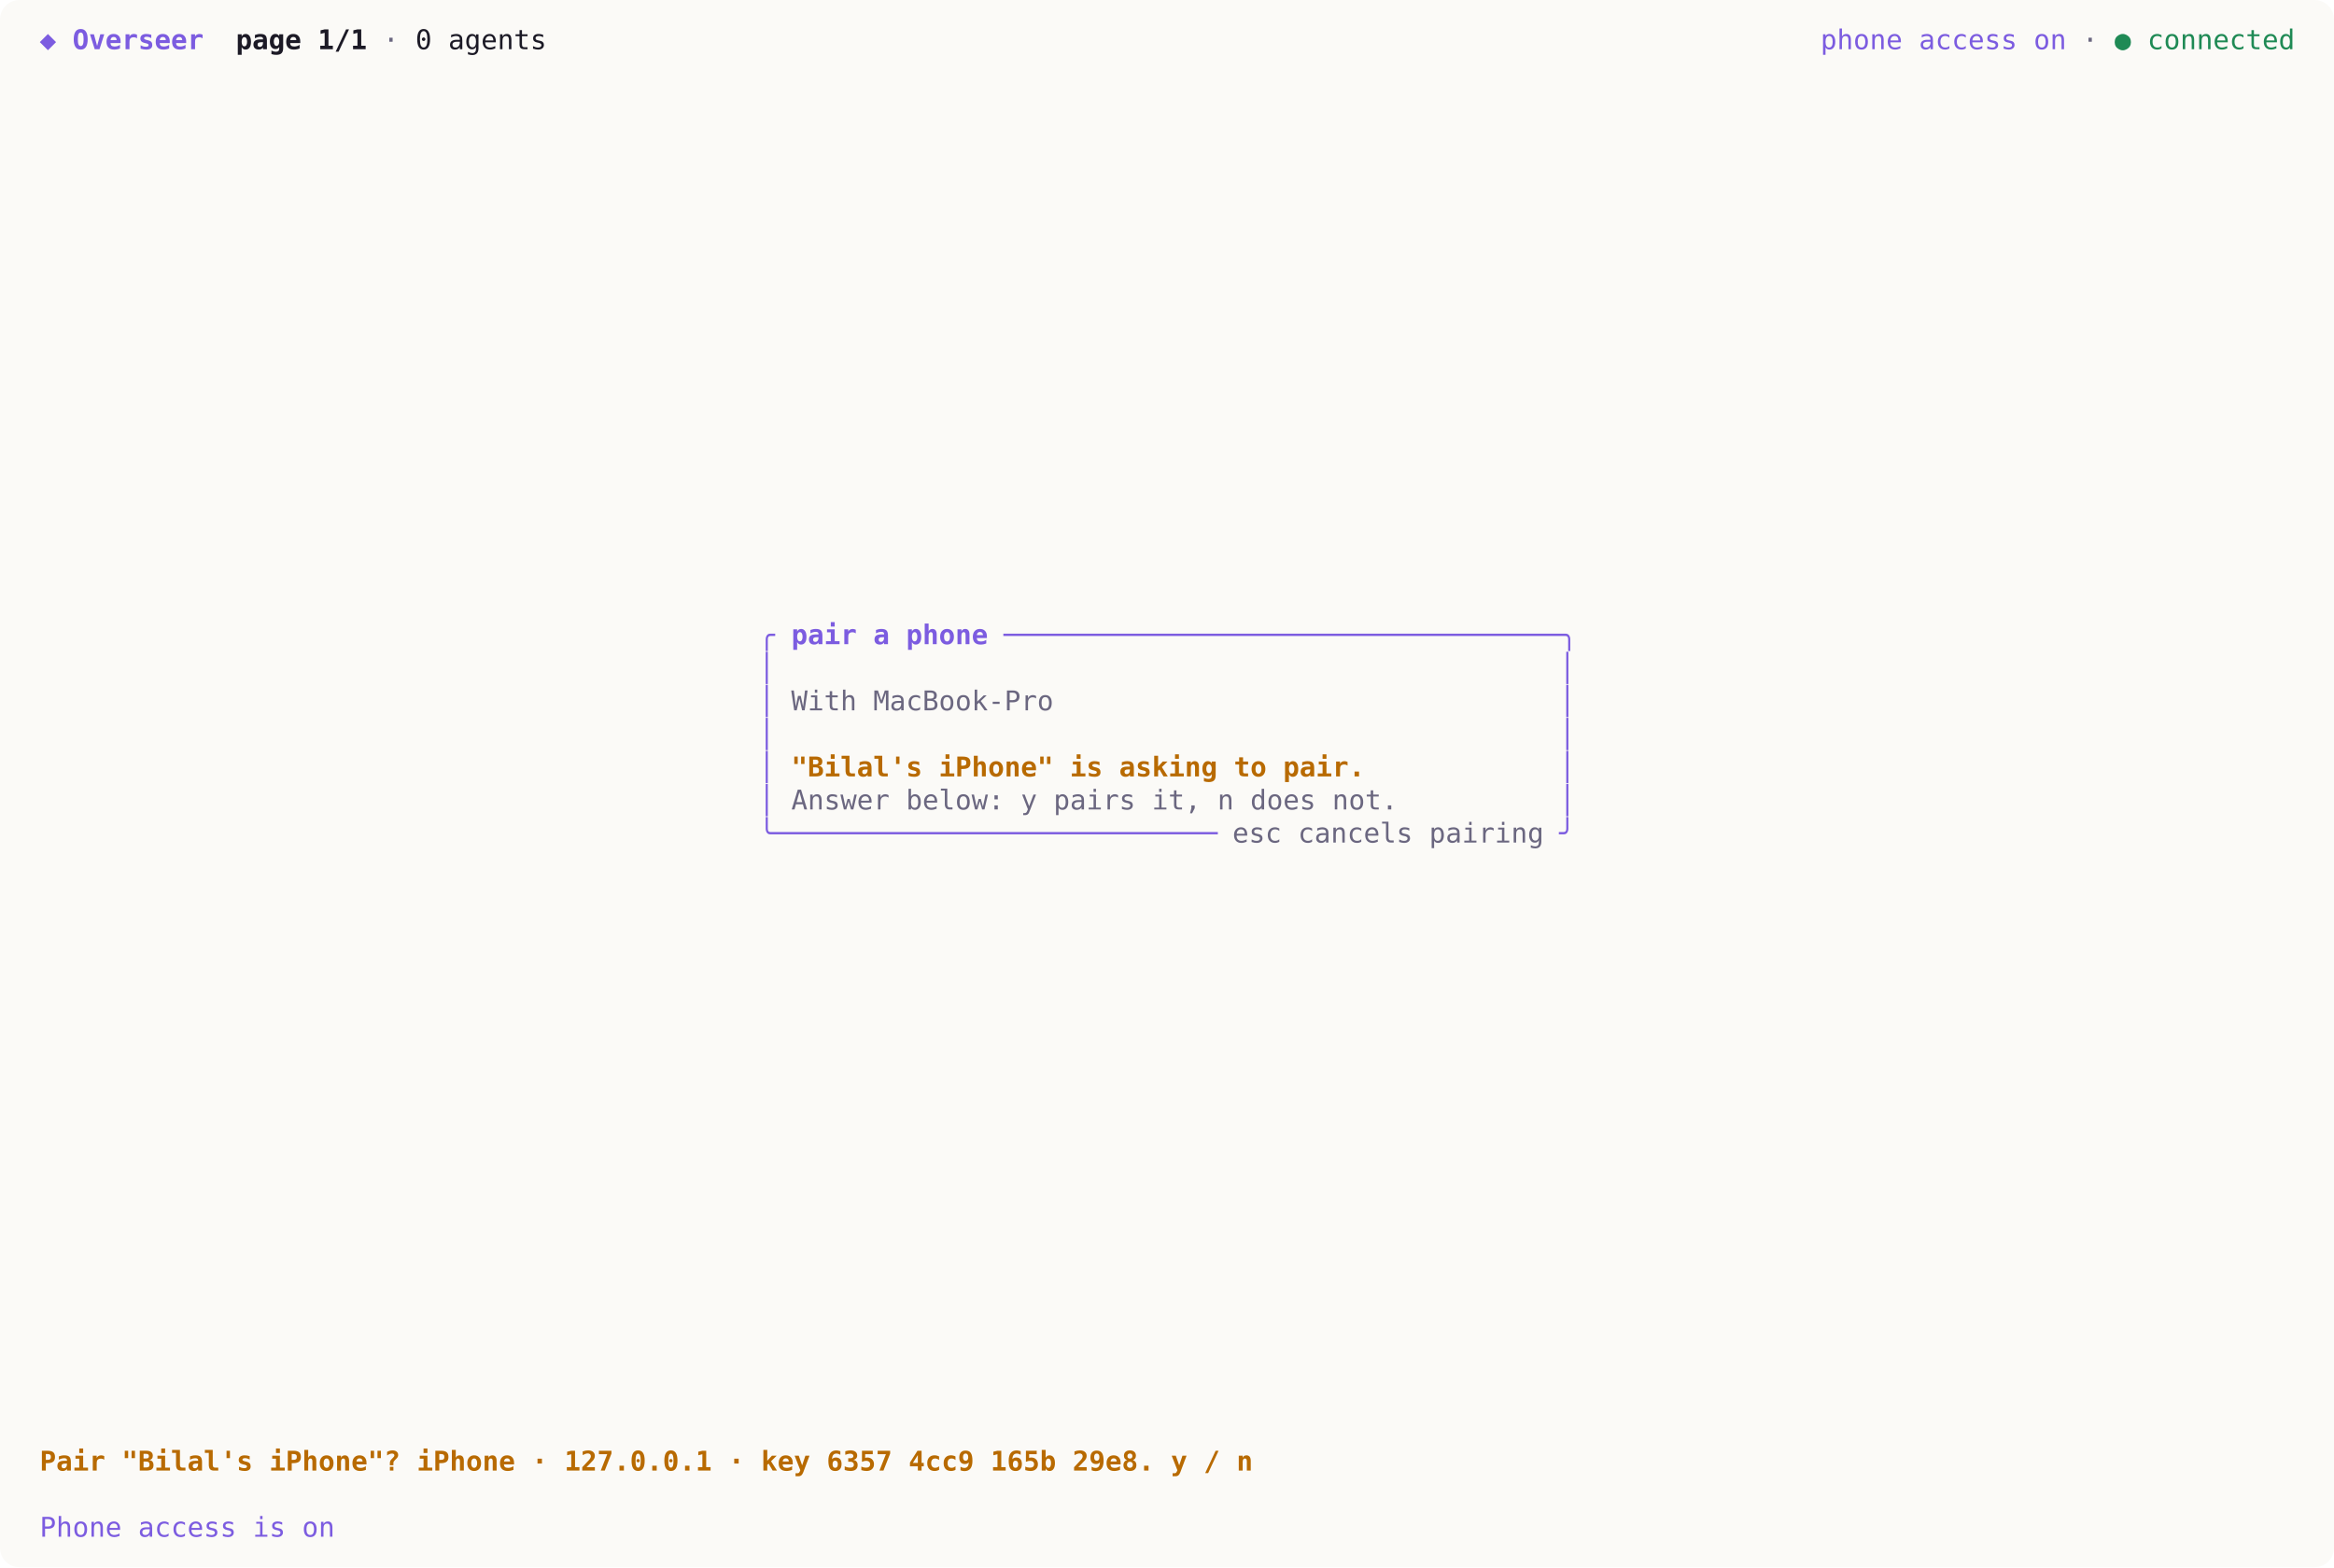
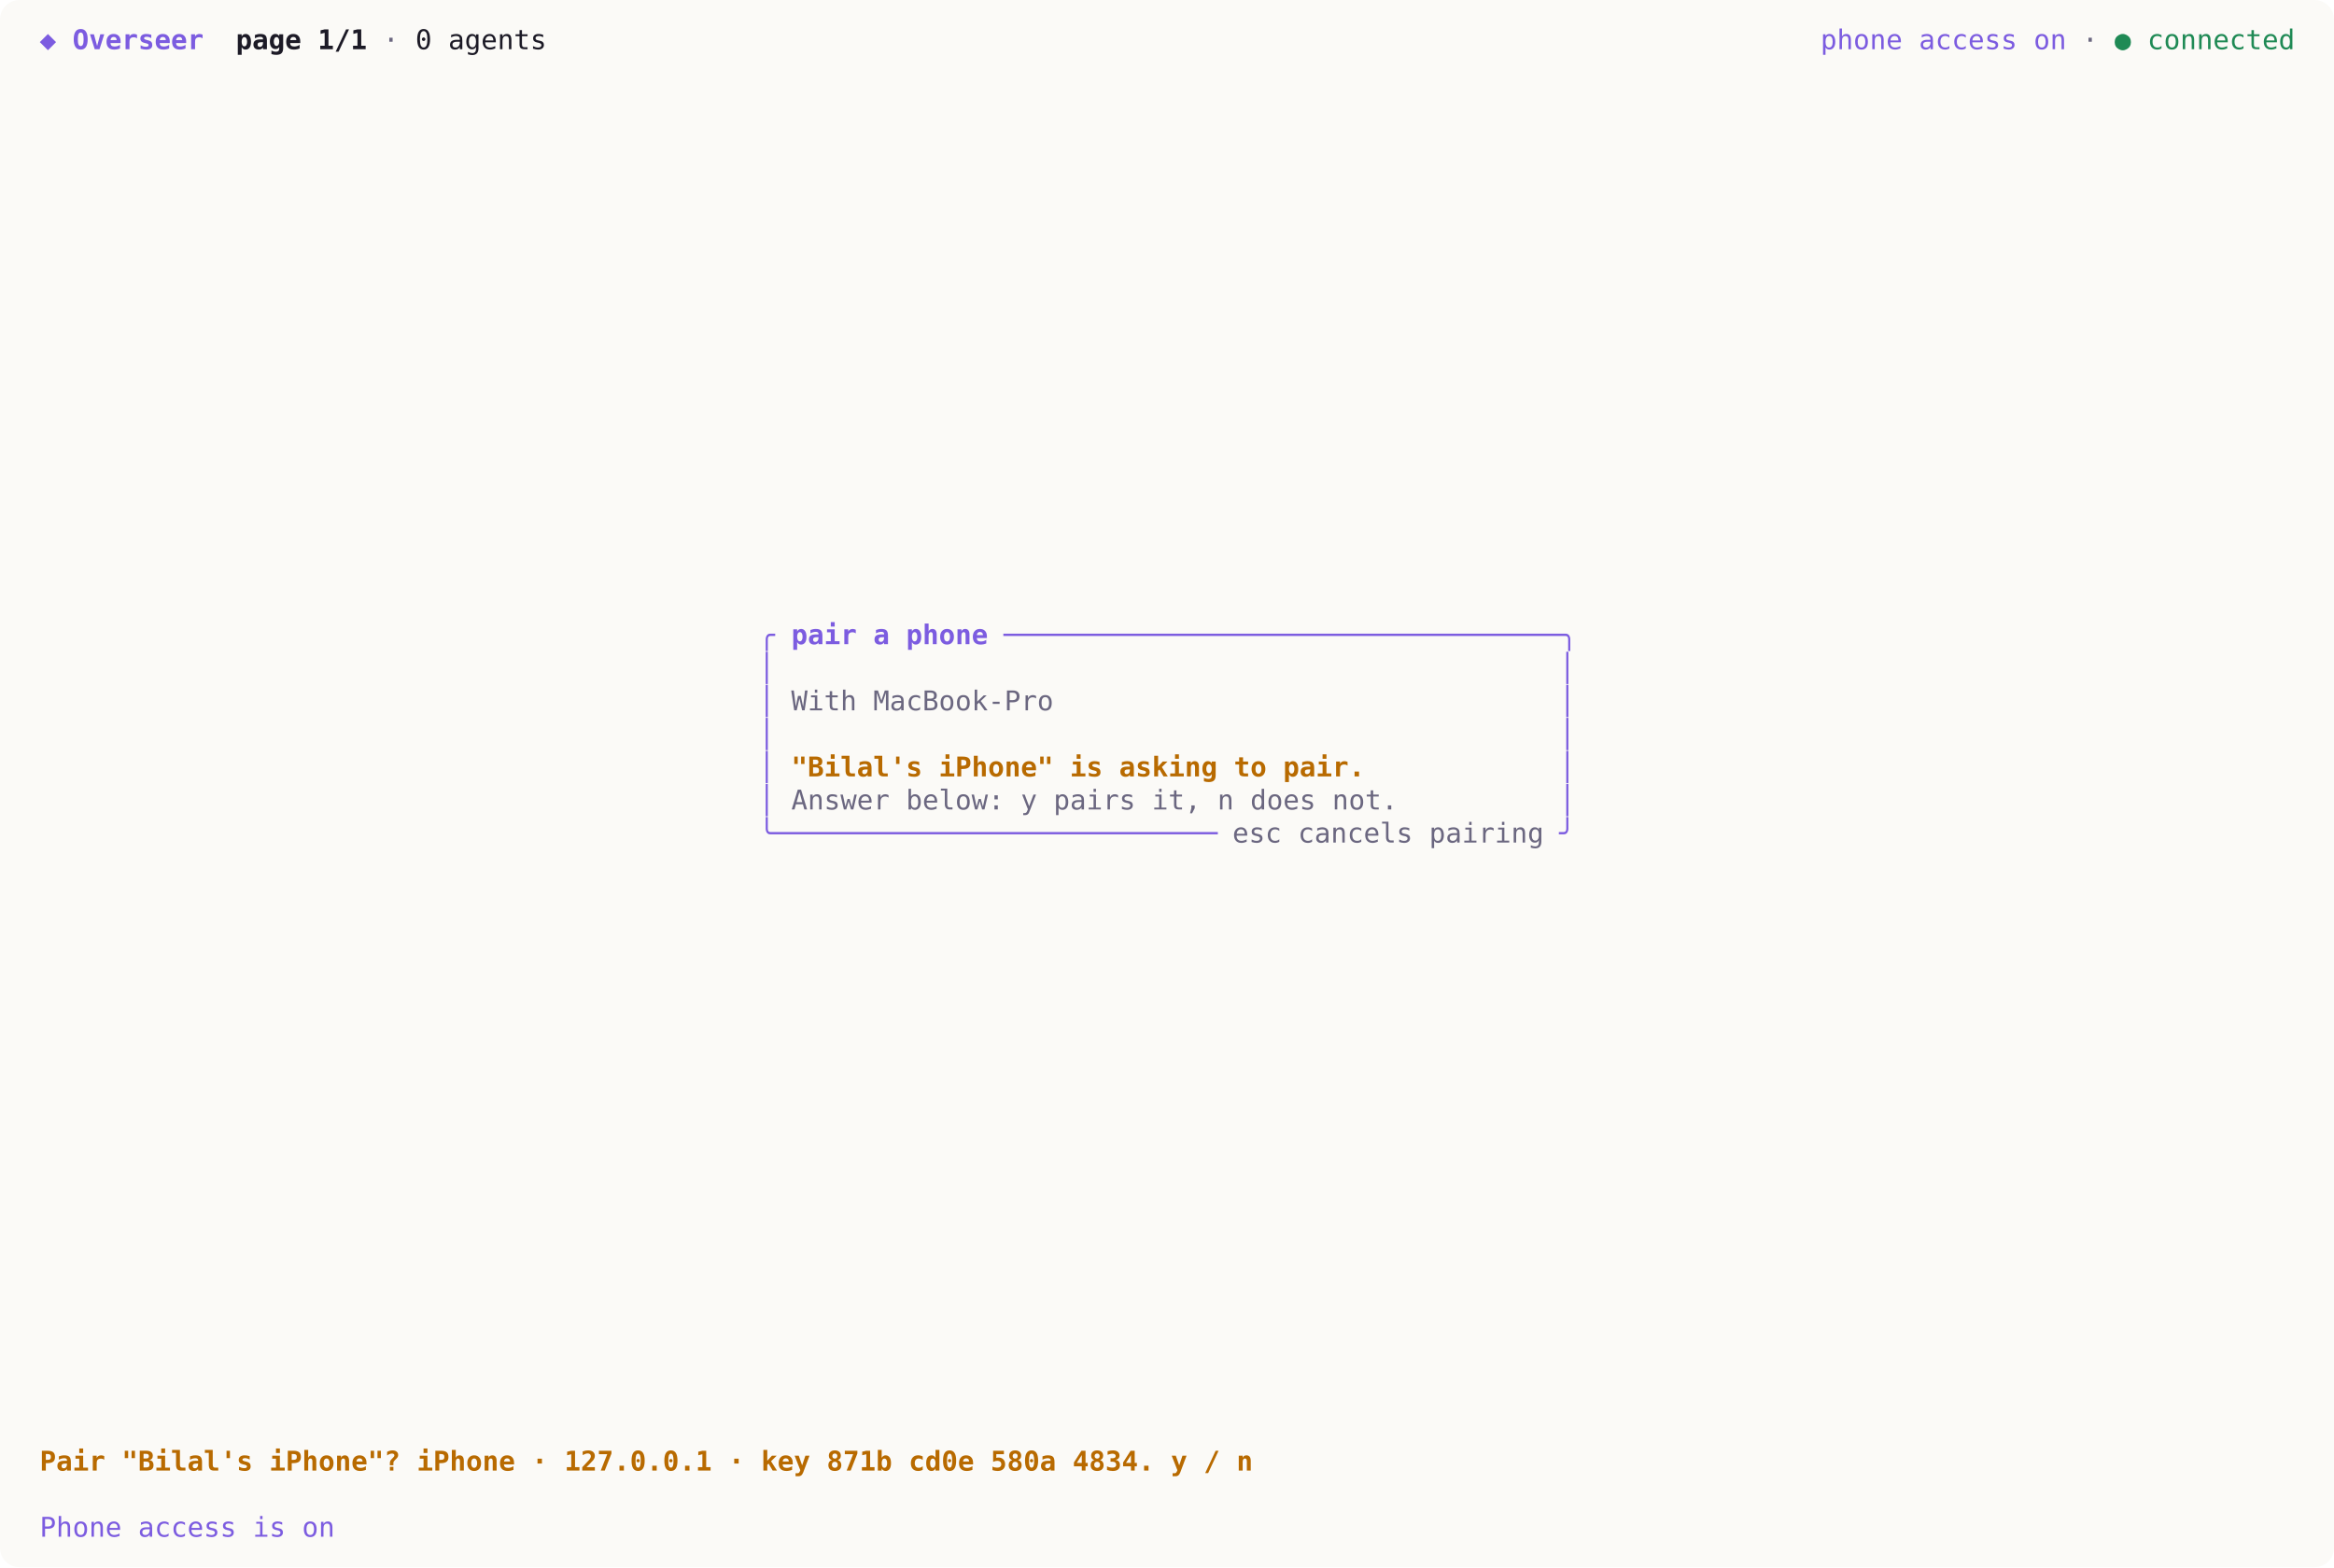
<svg xmlns="http://www.w3.org/2000/svg" width="1200" height="806" viewBox="0 0 1200 806">
  <rect width="100%" height="100%" rx="10" fill="#fbfaf7" />
  <g font-family="ui-monospace, SFMono-Regular, Menlo, monospace" font-size="14">
    <text x="12.0" y="25.3" textLength="100.8" lengthAdjust="spacingAndGlyphs" fill="#7c5ce0" font-weight="700" xml:space="preserve"> ◆ Overseer </text>
    <text x="112.8" y="25.3" textLength="84.0" lengthAdjust="spacingAndGlyphs" fill="#1c1a26" font-weight="700" xml:space="preserve"> page 1/1 </text>
    <text x="196.8" y="25.3" textLength="16.8" lengthAdjust="spacingAndGlyphs" fill="#6b6780" xml:space="preserve">· </text>
    <text x="213.6" y="25.3" textLength="722.4" lengthAdjust="spacingAndGlyphs" fill="#1c1a26" xml:space="preserve">0 agents                                                                              </text>
    <text x="936.0" y="25.3" textLength="126.0" lengthAdjust="spacingAndGlyphs" fill="#7c5ce0" xml:space="preserve">phone access on</text>
    <text x="1062.0" y="25.3" textLength="25.2" lengthAdjust="spacingAndGlyphs" fill="#6b6780" xml:space="preserve"> · </text>
    <text x="1087.2" y="25.3" textLength="100.8" lengthAdjust="spacingAndGlyphs" fill="#1f8a55" xml:space="preserve">● connected </text>
    <text x="390.0" y="331.3" textLength="8.4" lengthAdjust="spacingAndGlyphs" fill="#7c5ce0" xml:space="preserve">╭</text>
    <text x="398.4" y="331.3" textLength="117.6" lengthAdjust="spacingAndGlyphs" fill="#7c5ce0" font-weight="700" xml:space="preserve"> pair a phone </text>
    <text x="516.0" y="331.3" textLength="294.0" lengthAdjust="spacingAndGlyphs" fill="#7c5ce0" xml:space="preserve">──────────────────────────────────╮</text>
    <text x="390.0" y="348.3" textLength="8.4" lengthAdjust="spacingAndGlyphs" fill="#7c5ce0" xml:space="preserve">│</text>
    <text x="801.6" y="348.3" textLength="8.4" lengthAdjust="spacingAndGlyphs" fill="#7c5ce0" xml:space="preserve">│</text>
    <text x="390.0" y="365.3" textLength="8.4" lengthAdjust="spacingAndGlyphs" fill="#7c5ce0" xml:space="preserve">│</text>
    <text x="406.8" y="365.3" textLength="134.4" lengthAdjust="spacingAndGlyphs" fill="#6b6780" xml:space="preserve">With MacBook-Pro</text>
    <text x="801.6" y="365.3" textLength="8.4" lengthAdjust="spacingAndGlyphs" fill="#7c5ce0" xml:space="preserve">│</text>
    <text x="390.0" y="382.3" textLength="8.4" lengthAdjust="spacingAndGlyphs" fill="#7c5ce0" xml:space="preserve">│</text>
    <text x="801.6" y="382.3" textLength="8.4" lengthAdjust="spacingAndGlyphs" fill="#7c5ce0" xml:space="preserve">│</text>
    <text x="390.0" y="399.3" textLength="8.4" lengthAdjust="spacingAndGlyphs" fill="#7c5ce0" xml:space="preserve">│</text>
    <text x="406.8" y="399.3" textLength="294.0" lengthAdjust="spacingAndGlyphs" fill="#b86a00" font-weight="700" xml:space="preserve">"Bilal's iPhone" is asking to pair.</text>
    <text x="801.6" y="399.3" textLength="8.4" lengthAdjust="spacingAndGlyphs" fill="#7c5ce0" xml:space="preserve">│</text>
    <text x="390.0" y="416.3" textLength="8.4" lengthAdjust="spacingAndGlyphs" fill="#7c5ce0" xml:space="preserve">│</text>
    <text x="406.8" y="416.3" textLength="310.8" lengthAdjust="spacingAndGlyphs" fill="#6b6780" xml:space="preserve">Answer below: y pairs it, n does not.</text>
    <text x="801.6" y="416.3" textLength="8.4" lengthAdjust="spacingAndGlyphs" fill="#7c5ce0" xml:space="preserve">│</text>
    <text x="390.0" y="433.3" textLength="235.2" lengthAdjust="spacingAndGlyphs" fill="#7c5ce0" xml:space="preserve">╰───────────────────────────</text>
    <text x="625.2" y="433.3" textLength="176.4" lengthAdjust="spacingAndGlyphs" fill="#6b6780" xml:space="preserve"> esc cancels pairing </text>
    <text x="801.6" y="433.3" textLength="8.4" lengthAdjust="spacingAndGlyphs" fill="#7c5ce0" xml:space="preserve">╯</text>
-     <text x="12.0" y="756.3" textLength="630.0" lengthAdjust="spacingAndGlyphs" fill="#b86a00" font-weight="700" xml:space="preserve"> Pair "Bilal's iPhone"? iPhone · 127.0.0.1 · key 6357 4cc9 165b 29e8. y / n</text>
+     <text x="12.0" y="756.3" textLength="630.0" lengthAdjust="spacingAndGlyphs" fill="#b86a00" font-weight="700" xml:space="preserve"> Pair "Bilal's iPhone"? iPhone · 127.0.0.1 · key 871b cd0e 580a 4834. y / n</text>
    <text x="12.0" y="790.3" textLength="159.6" lengthAdjust="spacingAndGlyphs" fill="#7c5ce0" xml:space="preserve"> Phone access is on</text>
  </g>
</svg>
